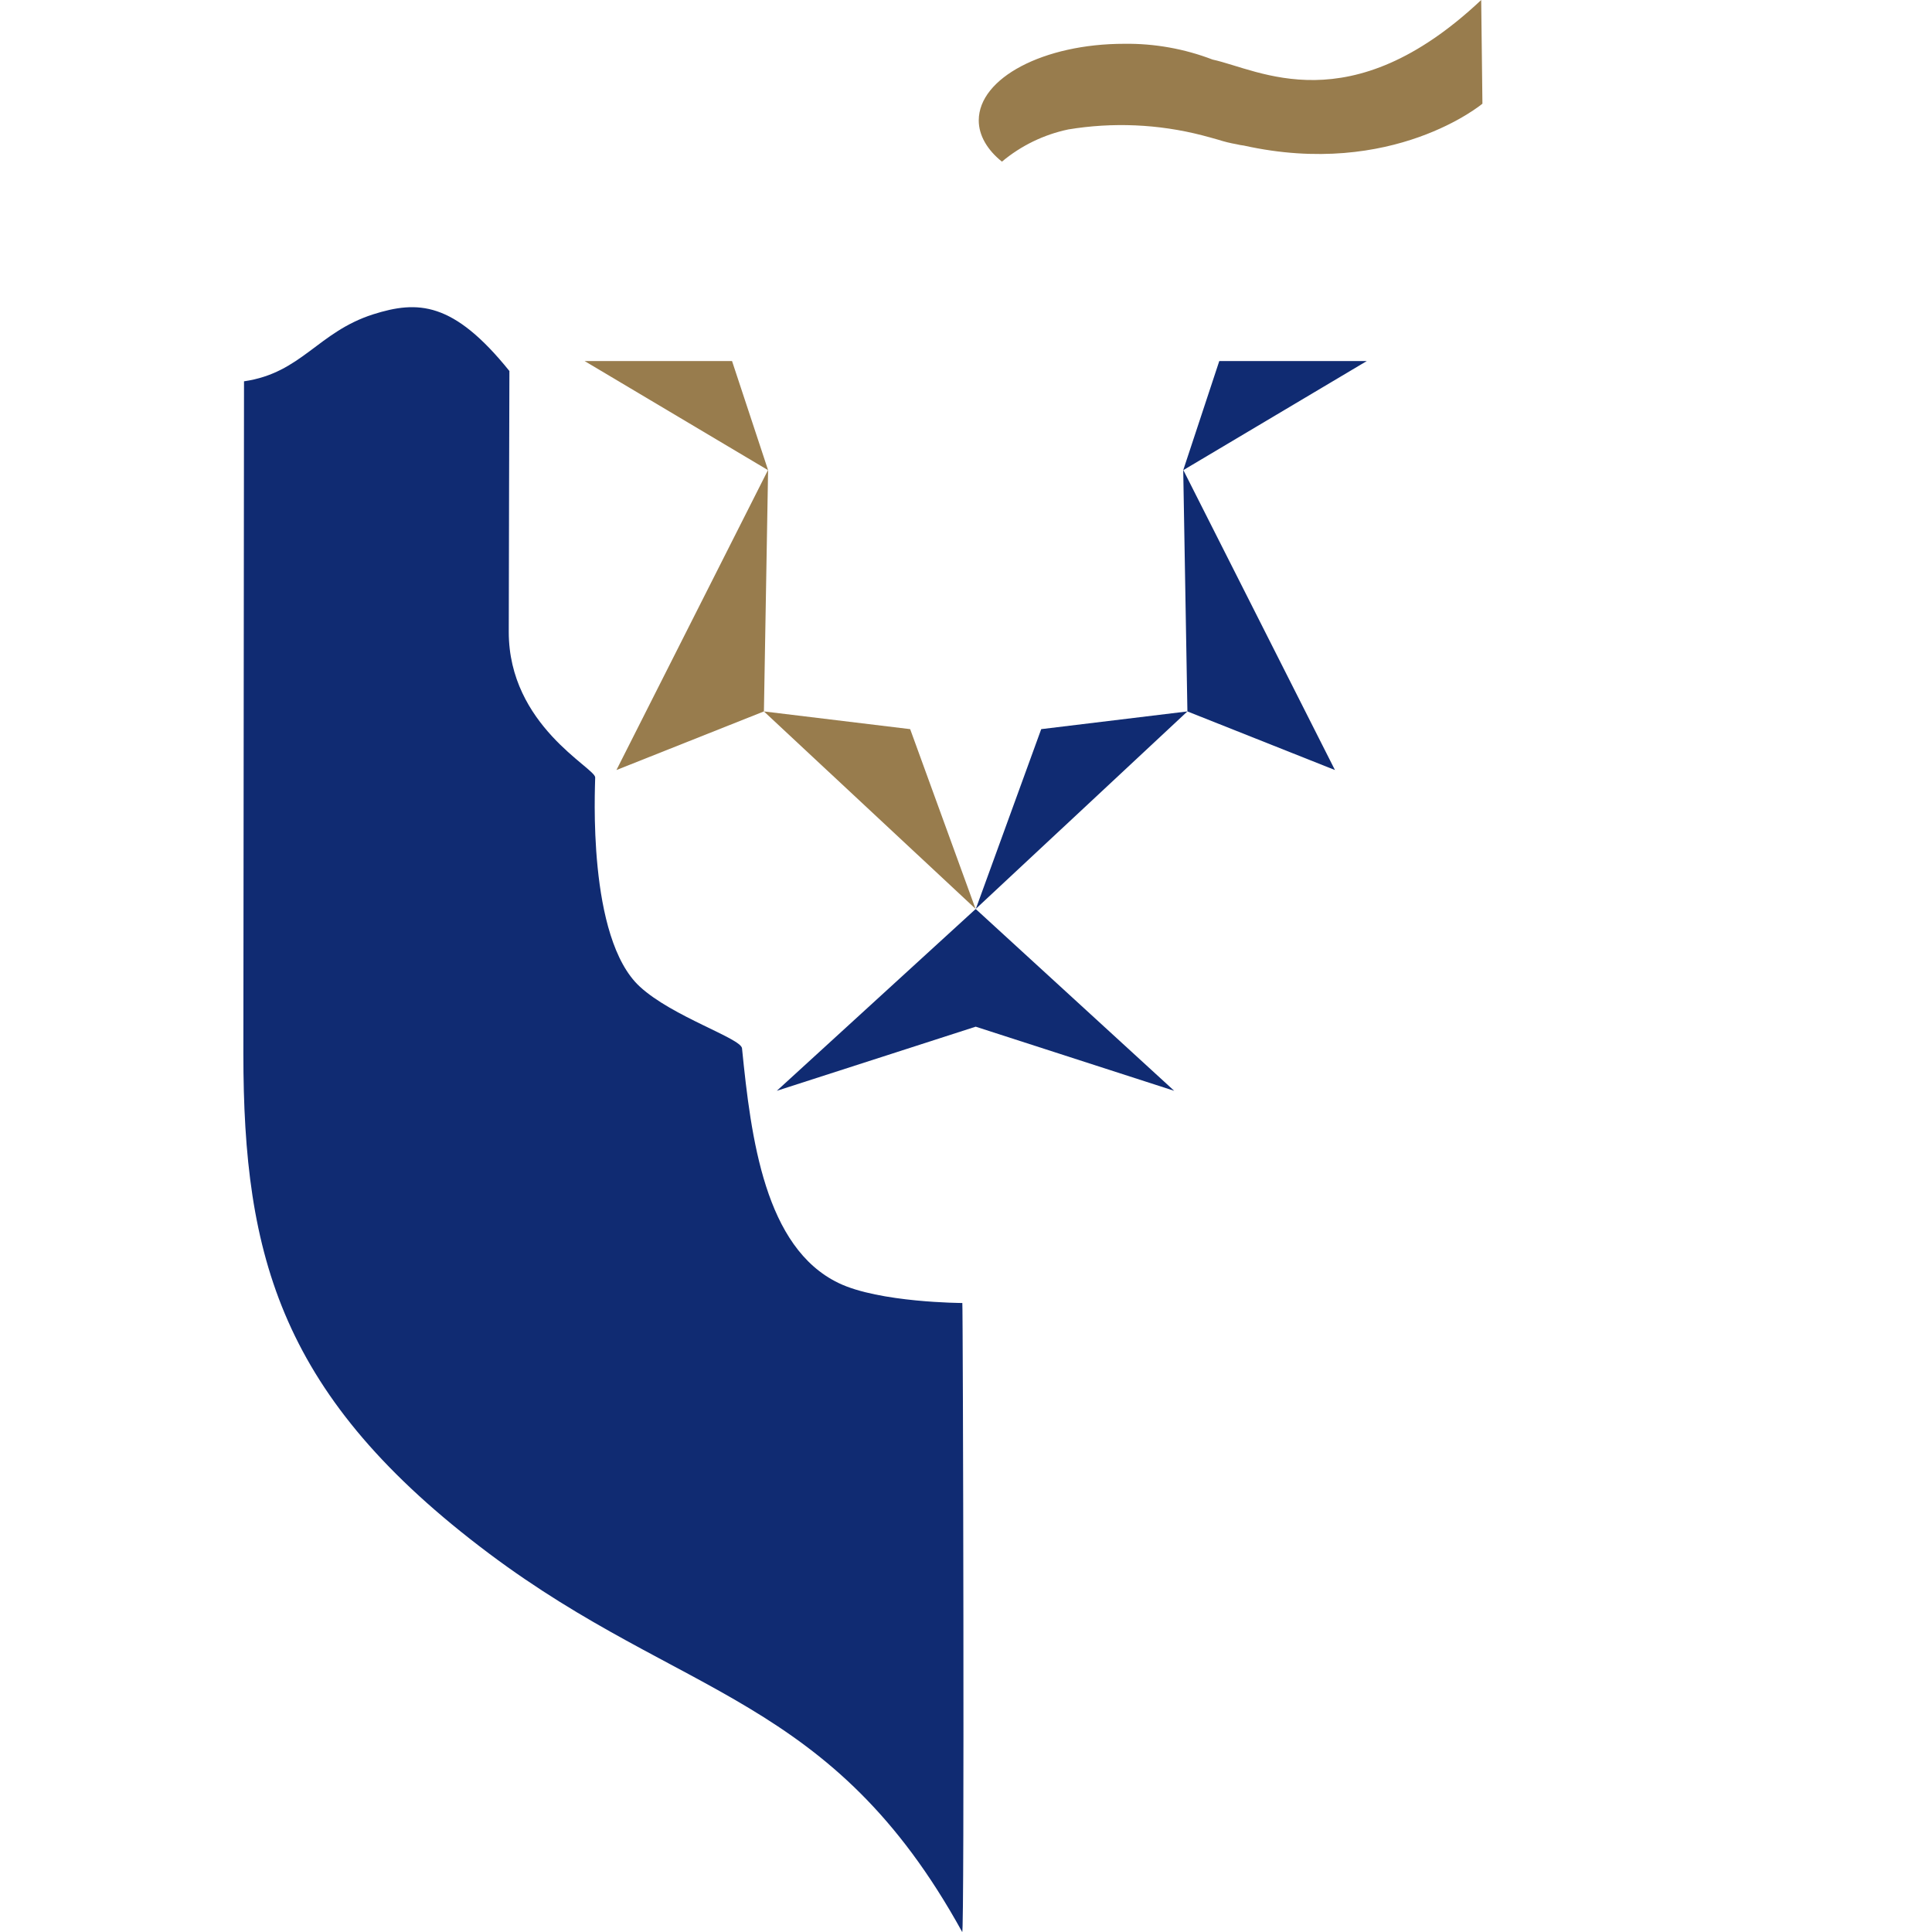
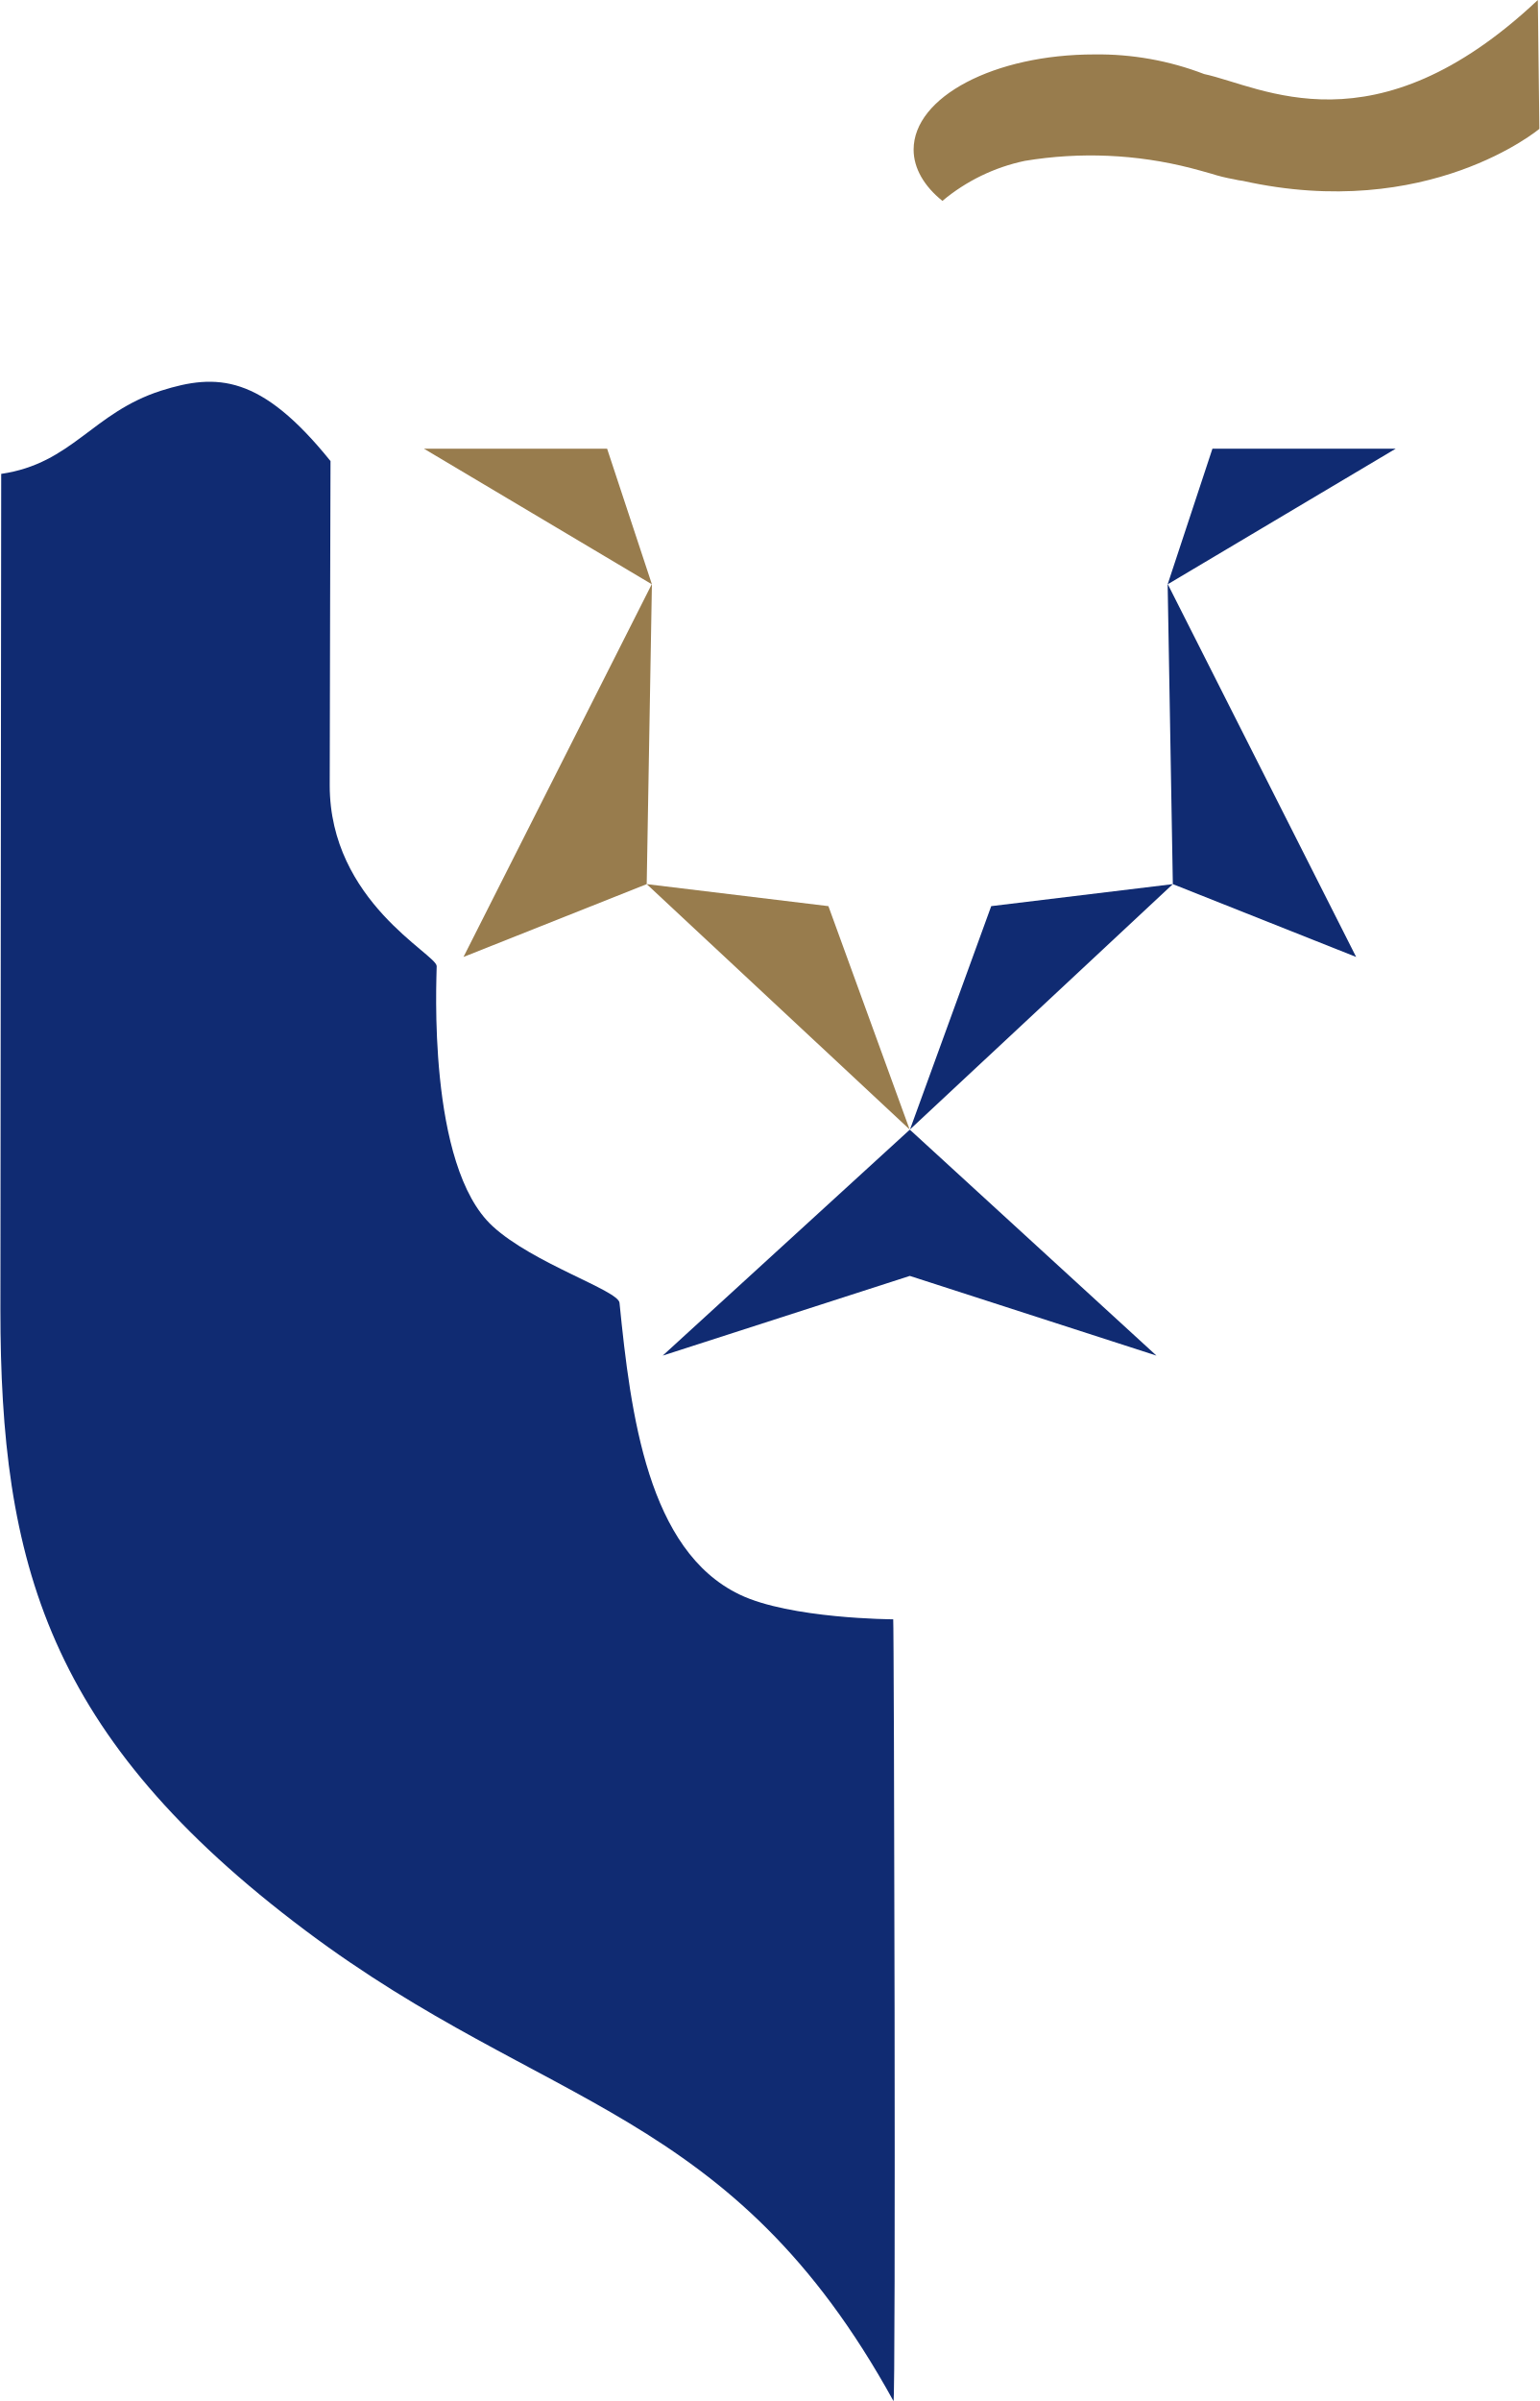
- <svg xmlns="http://www.w3.org/2000/svg" id="图层_1" data-name="图层 1" viewBox="0 0 300 300">
+ <svg xmlns="http://www.w3.org/2000/svg" id="图层_1" data-name="图层 1" viewBox="0 0 192.4 300">
  <defs>
    <style>.cls-1{fill:#102b72;}.cls-2{fill:#987c4d;}</style>
  </defs>
-   <polygon class="cls-1" points="182.33 169.38 151.53 141.17 151.53 141.17 151.53 141.17 151.48 141.17 151.48 141.17 120.62 169.38 151.48 159.43 151.53 159.43 182.33 169.38" />
-   <polygon class="cls-1" points="151.53 141.12 161.68 113.22 184.38 110.47 151.53 141.12" />
-   <polygon class="cls-1" points="207.29 119.57 184.38 110.47 183.73 72.96 207.29 119.57" />
-   <polygon class="cls-1" points="189.33 56.06 212.24 56.06 183.73 73.01 189.33 56.06" />
-   <polygon class="cls-2" points="151.48 141.12 141.33 113.22 118.62 110.47 151.48 141.12" />
-   <polygon class="cls-2" points="95.72 119.57 118.62 110.47 119.27 72.96 95.72 119.57" />
-   <polygon class="cls-2" points="113.67 56.06 90.77 56.06 119.27 73.01 113.67 56.06" />
-   <path class="cls-2" d="M230,0c-20.45,19.25-34.51,10.8-41.71,9.25A36.91,36.91,0,0,0,174.58,6.8c-12.5,0-22.6,5.3-22.6,11.9,0,2.35,1.35,4.6,3.6,6.4a23.61,23.61,0,0,1,10.3-5h0a50.43,50.43,0,0,1,20.75.9c.8.2,1.65.45,2.55.7h0a21.24,21.24,0,0,0,2.85.7,8.48,8.48,0,0,0,1.1.2c23.16,5.15,37.06-6.5,37.06-6.5Z" />
-   <path class="cls-1" d="M149.43,202.33s-12.9-.05-19.21-3.1c-11.45-5.5-13.6-22.45-15-36.45-.15-1.55-10.8-4.91-15.85-9.56-8.25-7.55-6.95-31-6.95-32.5S79,112.67,79,98.12c0-6.16.1-40.51.1-40.51-8.7-10.8-14.21-11-21.16-8.8-8.6,2.75-11.1,9.1-20.05,10.4,0,1.95-.1,104.42-.1,104.42,0,31.55,5.8,53.35,38.16,77.61,30,22.5,53.2,21.95,73.46,58.76C149.78,300.65,149.53,202.33,149.43,202.33Z" />
+   <polygon class="cls-1" points="144.54 169.38 113.74 141.17 113.74 141.17 113.74 141.17 113.69 141.17 113.69 141.17 82.83 169.38 113.69 159.43 113.74 159.43 144.54 169.38" />
+   <polygon class="cls-1" points="113.74 141.12 123.89 113.22 146.59 110.47 113.74 141.12" />
+   <polygon class="cls-1" points="169.5 119.57 146.59 110.47 145.94 72.96 169.5 119.57" />
+   <polygon class="cls-1" points="151.54 56.06 174.45 56.06 145.94 73.01 151.54 56.06" />
+   <polygon class="cls-2" points="113.69 141.12 103.54 113.22 80.83 110.47 113.69 141.12" />
+   <polygon class="cls-2" points="57.93 119.57 80.83 110.47 81.48 72.96 57.93 119.57" />
+   <polygon class="cls-2" points="75.88 56.06 52.98 56.06 81.48 73.01 75.88 56.06" />
+   <path class="cls-2" d="M230,0c-20.45,19.25-34.51,10.8-41.71,9.25A36.91,36.91,0,0,0,174.58,6.8c-12.5,0-22.6,5.3-22.6,11.9,0,2.35,1.35,4.6,3.6,6.4a23.61,23.61,0,0,1,10.3-5h0a50.42,50.42,0,0,1,20.75.9c.8.2,1.65.45,2.55.7h0a21.54,21.54,0,0,0,2.85.7,8.18,8.18,0,0,0,1.1.2c23.16,5.15,37.06-6.5,37.06-6.5Z" transform="translate(-37.79)" />
+   <path class="cls-1" d="M149.43,202.33s-12.9-.05-19.21-3.1c-11.45-5.5-13.6-22.45-15-36.45-.15-1.55-10.8-4.91-15.85-9.56-8.25-7.55-7-31-7-32.5S79,112.67,79,98.12c0-6.16.1-40.51.1-40.51-8.7-10.8-14.21-11-21.16-8.8-8.6,2.75-11.1,9.1-20,10.4,0,1.95-.1,104.42-.1,104.42,0,31.55,5.8,53.35,38.16,77.61,30,22.5,53.2,21.95,73.46,58.76C149.78,300.65,149.53,202.33,149.43,202.33Z" transform="translate(-37.79)" />
</svg>
